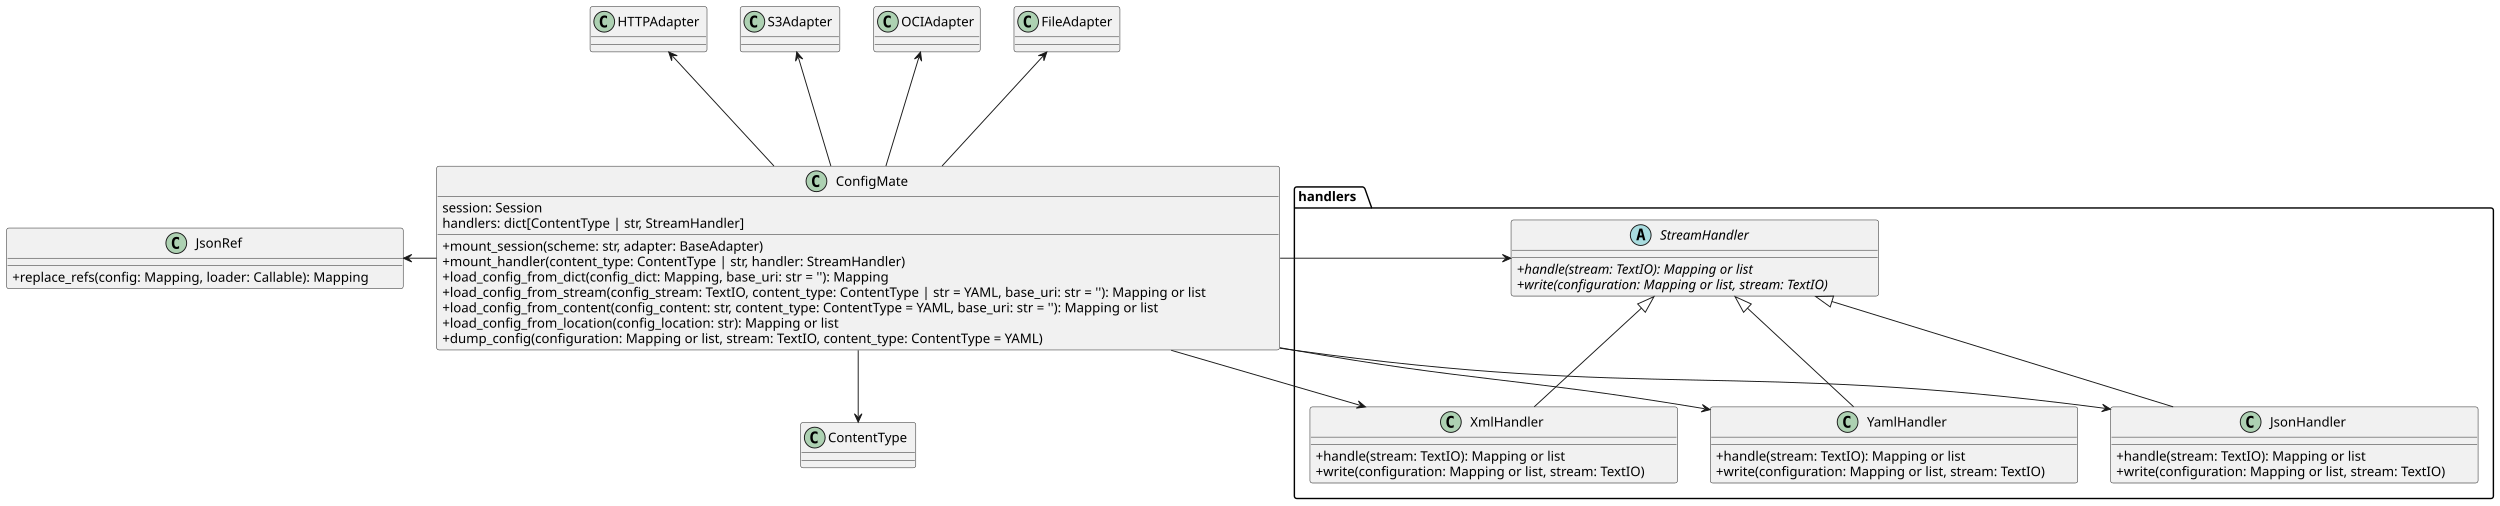
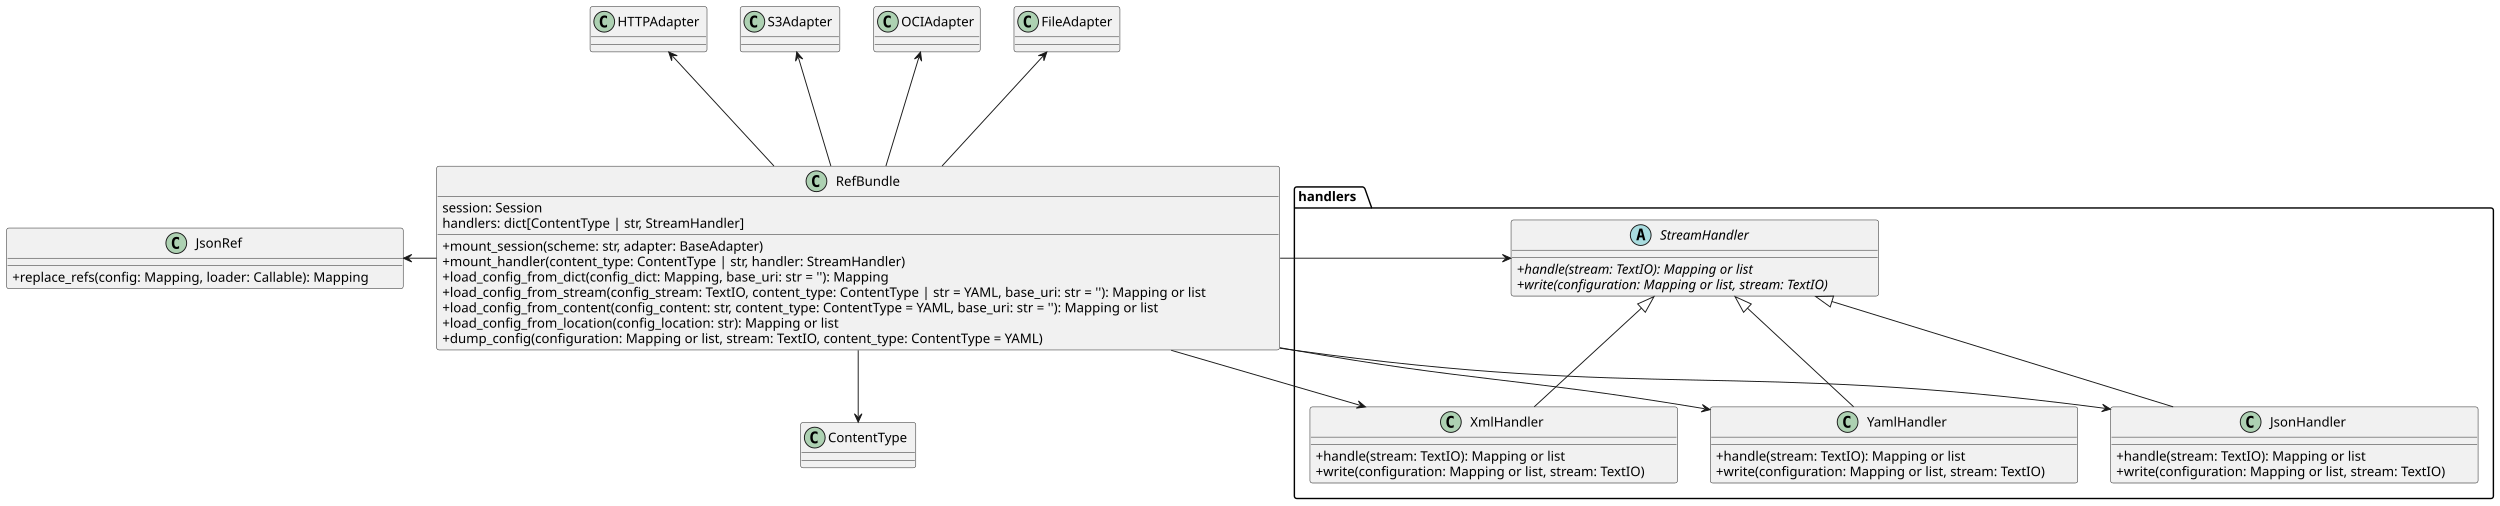
<svg xmlns="http://www.w3.org/2000/svg" contentStyleType="text/css" data-diagram-type="CLASS" height="535px" preserveAspectRatio="none" style="width:2648px;height:535px;background:#FFFFFF;" version="1.1" viewBox="0 0 2648 535" width="2648px" zoomAndPan="magnify">
  <defs />
  <g>
    <g class="cluster" data-entity="handlers" data-source-line="27" data-uid="ent0020" id="cluster_handlers">
      <path d="M1373.5,198 L1443.434,198 A3.75,3.75 0 0 1 1445.934,200.5 L1452.934,220.297 L2638.5,220.297 A2.5,2.5 0 0 1 2641,222.797 L2641,525.5 A2.5,2.5 0 0 1 2638.5,528 L1373.5,528 A2.5,2.5 0 0 1 1371,525.5 L1371,200.5 A2.5,2.5 0 0 1 1373.5,198" fill="none" style="stroke:#000000;stroke-width:1.5;" />
      <line style="stroke:#000000;stroke-width:1.5;" x1="1371" x2="1452.934" y1="220.297" y2="220.297" />
      <text fill="#000000" font-family="sans-serif" font-size="14" font-weight="bold" lengthAdjust="spacing" textLength="68.934" x="1375" y="212.995">handlers</text>
    </g>
    <g class="entity" data-entity="StreamHandler" data-source-line="28" data-uid="ent0021" id="entity_StreamHandler">
      <rect fill="#F1F1F1" height="80.594" rx="2.5" ry="2.5" style="stroke:#181818;stroke-width:0.5;" width="389.275" x="1600.5" y="233" />
      <ellipse cx="1737.844" cy="249" fill="#A9DCDF" rx="11" ry="11" style="stroke:#181818;stroke-width:1;" />
      <path d="M1737.954,244.344 L1736.797,249.422 L1739.126,249.422 L1737.954,244.344 Z M1736.469,242.109 L1739.454,242.109 L1742.813,254.5 L1740.36,254.5 L1739.594,251.438 L1736.313,251.438 L1735.563,254.5 L1733.126,254.5 L1736.469,242.109 Z " fill="#000000" />
      <text fill="#000000" font-family="sans-serif" font-size="14" font-style="italic" lengthAdjust="spacing" textLength="106.087" x="1758.344" y="253.847">StreamHandler</text>
      <line style="stroke:#181818;stroke-width:0.5;" x1="1601.5" x2="1988.775" y1="265" y2="265" />
      <line style="stroke:#181818;stroke-width:0.5;" x1="1601.5" x2="1988.775" y1="273" y2="273" />
      <text fill="#000000" font-family="sans-serif" font-size="14" font-style="italic" lengthAdjust="spacing" textLength="288.025" x="1606.5" y="289.995">+handle(stream: TextIO): Mapping or list</text>
      <text fill="#000000" font-family="sans-serif" font-size="14" font-style="italic" lengthAdjust="spacing" textLength="377.275" x="1606.5" y="306.292">+write(configuration: Mapping or list, stream: TextIO)</text>
    </g>
    <g class="entity" data-entity="JsonHandler" data-source-line="33" data-uid="ent0022" id="entity_JsonHandler">
      <rect fill="#F1F1F1" height="80.594" rx="2.5" ry="2.5" style="stroke:#181818;stroke-width:0.5;" width="389.275" x="2235.5" y="431" />
      <ellipse cx="2383.894" cy="447" fill="#ADD1B2" rx="11" ry="11" style="stroke:#181818;stroke-width:1;" />
      <path d="M2386.863,452.641 Q2386.285,452.938 2385.644,453.078 Q2385.004,453.234 2384.301,453.234 Q2381.801,453.234 2380.473,451.594 Q2379.16,449.938 2379.16,446.812 Q2379.16,443.688 2380.473,442.031 Q2381.801,440.375 2384.301,440.375 Q2385.004,440.375 2385.644,440.531 Q2386.301,440.688 2386.863,440.984 L2386.863,443.703 Q2386.238,443.125 2385.644,442.859 Q2385.051,442.578 2384.426,442.578 Q2383.082,442.578 2382.394,443.656 Q2381.707,444.719 2381.707,446.812 Q2381.707,448.906 2382.394,449.984 Q2383.082,451.047 2384.426,451.047 Q2385.051,451.047 2385.644,450.781 Q2386.238,450.5 2386.863,449.922 L2386.863,452.641 Z " fill="#000000" />
      <text fill="#000000" font-family="sans-serif" font-size="14" lengthAdjust="spacing" textLength="83.986" x="2404.394" y="451.847">JsonHandler</text>
      <line style="stroke:#181818;stroke-width:0.5;" x1="2236.5" x2="2623.775" y1="463" y2="463" />
      <line style="stroke:#181818;stroke-width:0.5;" x1="2236.5" x2="2623.775" y1="471" y2="471" />
      <text fill="#000000" font-family="sans-serif" font-size="14" lengthAdjust="spacing" textLength="288.025" x="2241.5" y="487.995">+handle(stream: TextIO): Mapping or list</text>
      <text fill="#000000" font-family="sans-serif" font-size="14" lengthAdjust="spacing" textLength="377.275" x="2241.5" y="504.292">+write(configuration: Mapping or list, stream: TextIO)</text>
    </g>
    <g class="entity" data-entity="XmlHandler" data-source-line="38" data-uid="ent0024" id="entity_XmlHandler">
      <rect fill="#F1F1F1" height="80.594" rx="2.5" ry="2.5" style="stroke:#181818;stroke-width:0.5;" width="389.275" x="1387.5" y="431" />
      <ellipse cx="1536.766" cy="447" fill="#ADD1B2" rx="11" ry="11" style="stroke:#181818;stroke-width:1;" />
      <path d="M1539.735,452.641 Q1539.157,452.938 1538.516,453.078 Q1537.876,453.234 1537.172,453.234 Q1534.672,453.234 1533.344,451.594 Q1532.032,449.938 1532.032,446.812 Q1532.032,443.688 1533.344,442.031 Q1534.672,440.375 1537.172,440.375 Q1537.876,440.375 1538.516,440.531 Q1539.172,440.688 1539.735,440.984 L1539.735,443.703 Q1539.11,443.125 1538.516,442.859 Q1537.922,442.578 1537.297,442.578 Q1535.954,442.578 1535.266,443.656 Q1534.579,444.719 1534.579,446.812 Q1534.579,448.906 1535.266,449.984 Q1535.954,451.047 1537.297,451.047 Q1537.922,451.047 1538.516,450.781 Q1539.11,450.5 1539.735,449.922 L1539.735,452.641 Z " fill="#000000" />
      <text fill="#000000" font-family="sans-serif" font-size="14" lengthAdjust="spacing" textLength="82.243" x="1557.266" y="451.847">XmlHandler</text>
      <line style="stroke:#181818;stroke-width:0.5;" x1="1388.5" x2="1775.775" y1="463" y2="463" />
      <line style="stroke:#181818;stroke-width:0.5;" x1="1388.5" x2="1775.775" y1="471" y2="471" />
      <text fill="#000000" font-family="sans-serif" font-size="14" lengthAdjust="spacing" textLength="288.025" x="1393.5" y="487.995">+handle(stream: TextIO): Mapping or list</text>
      <text fill="#000000" font-family="sans-serif" font-size="14" lengthAdjust="spacing" textLength="377.275" x="1393.5" y="504.292">+write(configuration: Mapping or list, stream: TextIO)</text>
    </g>
    <g class="entity" data-entity="YamlHandler" data-source-line="43" data-uid="ent0026" id="entity_YamlHandler">
      <rect fill="#F1F1F1" height="80.594" rx="2.5" ry="2.5" style="stroke:#181818;stroke-width:0.5;" width="389.275" x="1811.5" y="431" />
      <ellipse cx="1956.996" cy="447" fill="#ADD1B2" rx="11" ry="11" style="stroke:#181818;stroke-width:1;" />
      <path d="M1959.965,452.641 Q1959.387,452.938 1958.746,453.078 Q1958.105,453.234 1957.402,453.234 Q1954.902,453.234 1953.574,451.594 Q1952.262,449.938 1952.262,446.812 Q1952.262,443.688 1953.574,442.031 Q1954.902,440.375 1957.402,440.375 Q1958.105,440.375 1958.746,440.531 Q1959.402,440.688 1959.965,440.984 L1959.965,443.703 Q1959.34,443.125 1958.746,442.859 Q1958.152,442.578 1957.527,442.578 Q1956.184,442.578 1955.496,443.656 Q1954.809,444.719 1954.809,446.812 Q1954.809,448.906 1955.496,449.984 Q1956.184,451.047 1957.527,451.047 Q1958.152,451.047 1958.746,450.781 Q1959.34,450.5 1959.965,449.922 L1959.965,452.641 Z " fill="#000000" />
      <text fill="#000000" font-family="sans-serif" font-size="14" lengthAdjust="spacing" textLength="89.783" x="1977.496" y="451.847">YamlHandler</text>
      <line style="stroke:#181818;stroke-width:0.5;" x1="1812.5" x2="2199.775" y1="463" y2="463" />
      <line style="stroke:#181818;stroke-width:0.5;" x1="1812.5" x2="2199.775" y1="471" y2="471" />
      <text fill="#000000" font-family="sans-serif" font-size="14" lengthAdjust="spacing" textLength="288.025" x="1817.5" y="487.995">+handle(stream: TextIO): Mapping or list</text>
      <text fill="#000000" font-family="sans-serif" font-size="14" lengthAdjust="spacing" textLength="377.275" x="1817.5" y="504.292">+write(configuration: Mapping or list, stream: TextIO)</text>
    </g>
    <g class="entity" data-entity="JsonRef" data-source-line="3" data-uid="ent0002" id="entity_JsonRef">
      <rect fill="#F1F1F1" height="64.297" rx="2.5" ry="2.5" style="stroke:#181818;stroke-width:0.5;" width="420.078" x="7" y="241.5" />
      <ellipse cx="186.724" cy="257.5" fill="#ADD1B2" rx="11" ry="11" style="stroke:#181818;stroke-width:1;" />
      <path d="M189.692,263.141 Q189.114,263.438 188.474,263.578 Q187.833,263.734 187.13,263.734 Q184.63,263.734 183.302,262.094 Q181.989,260.438 181.989,257.312 Q181.989,254.188 183.302,252.531 Q184.63,250.875 187.13,250.875 Q187.833,250.875 188.474,251.031 Q189.13,251.188 189.692,251.484 L189.692,254.203 Q189.067,253.625 188.474,253.359 Q187.88,253.078 187.255,253.078 Q185.911,253.078 185.224,254.156 Q184.536,255.219 184.536,257.312 Q184.536,259.406 185.224,260.484 Q185.911,261.547 187.255,261.547 Q187.88,261.547 188.474,261.281 Q189.067,261 189.692,260.422 L189.692,263.141 Z " fill="#000000" />
      <text fill="#000000" font-family="sans-serif" font-size="14" lengthAdjust="spacing" textLength="52.131" x="207.224" y="262.347">JsonRef</text>
      <line style="stroke:#181818;stroke-width:0.5;" x1="8" x2="426.078" y1="273.5" y2="273.5" />
      <line style="stroke:#181818;stroke-width:0.5;" x1="8" x2="426.078" y1="281.5" y2="281.5" />
      <text fill="#000000" font-family="sans-serif" font-size="14" lengthAdjust="spacing" textLength="408.078" x="13" y="298.495">+replace_refs(config: Mapping, loader: Callable): Mapping</text>
    </g>
-     <g class="entity" data-entity="RefBundle" data-source-line="7" data-uid="ent0003" id="entity_ConfigMate">
+     <g class="entity" data-entity="RefBundle" data-source-line="7" data-uid="ent0003" id="entity_RefBundle">
      <rect fill="#F1F1F1" height="194.672" rx="2.5" ry="2.5" style="stroke:#181818;stroke-width:0.5;" width="892.749" x="462.5" y="176" />
      <ellipse cx="864.785" cy="192" fill="#ADD1B2" rx="11" ry="11" style="stroke:#181818;stroke-width:1;" />
      <path d="M867.753,197.641 Q867.175,197.938 866.535,198.078 Q865.894,198.234 865.191,198.234 Q862.691,198.234 861.363,196.594 Q860.05,194.938 860.05,191.812 Q860.05,188.688 861.363,187.031 Q862.691,185.375 865.191,185.375 Q865.894,185.375 866.535,185.531 Q867.191,185.688 867.753,185.984 L867.753,188.703 Q867.128,188.125 866.535,187.859 Q865.941,187.578 865.316,187.578 Q863.972,187.578 863.285,188.656 Q862.597,189.719 862.597,191.812 Q862.597,193.906 863.285,194.984 Q863.972,196.047 865.316,196.047 Q865.941,196.047 866.535,195.781 Q867.128,195.5 867.753,194.922 L867.753,197.641 Z " fill="#000000" />
-       <text fill="#000000" font-family="sans-serif" font-size="14" lengthAdjust="spacing" textLength="79.68" x="885.285" y="196.847">ConfigMate</text>
+       <text fill="#000000" font-family="sans-serif" font-size="14" lengthAdjust="spacing" textLength="79.68" x="885.285" y="196.847">RefBundle</text>
      <line style="stroke:#181818;stroke-width:0.5;" x1="463.5" x2="1354.249" y1="208" y2="208" />
      <text fill="#000000" font-family="sans-serif" font-size="14" lengthAdjust="spacing" textLength="114.406" x="468.5" y="224.995">session: Session</text>
      <text fill="#000000" font-family="sans-serif" font-size="14" lengthAdjust="spacing" textLength="343.978" x="468.5" y="241.292">handlers: dict[ContentType | str, StreamHandler]</text>
      <line style="stroke:#181818;stroke-width:0.5;" x1="463.5" x2="1354.249" y1="248.594" y2="248.594" />
      <text fill="#000000" font-family="sans-serif" font-size="14" lengthAdjust="spacing" textLength="372.087" x="468.5" y="265.589">+mount_session(scheme: str, adapter: BaseAdapter)</text>
      <text fill="#000000" font-family="sans-serif" font-size="14" lengthAdjust="spacing" textLength="529.402" x="468.5" y="281.886">+mount_handler(content_type: ContentType | str, handler: StreamHandler)</text>
      <text fill="#000000" font-family="sans-serif" font-size="14" lengthAdjust="spacing" textLength="513.393" x="468.5" y="298.183">+load_config_from_dict(config_dict: Mapping, base_uri: str = ''): Mapping</text>
      <text fill="#000000" font-family="sans-serif" font-size="14" lengthAdjust="spacing" textLength="880.749" x="468.5" y="314.479">+load_config_from_stream(config_stream: TextIO, content_type: ContentType | str = YAML, base_uri: str = ''): Mapping or list</text>
      <text fill="#000000" font-family="sans-serif" font-size="14" lengthAdjust="spacing" textLength="829.507" x="468.5" y="330.776">+load_config_from_content(config_content: str, content_type: ContentType = YAML, base_uri: str = ''): Mapping or list</text>
      <text fill="#000000" font-family="sans-serif" font-size="14" lengthAdjust="spacing" textLength="450.981" x="468.5" y="347.073">+load_config_from_location(config_location: str): Mapping or list</text>
      <text fill="#000000" font-family="sans-serif" font-size="14" lengthAdjust="spacing" textLength="690.799" x="468.5" y="363.37">+dump_config(configuration: Mapping or list, stream: TextIO, content_type: ContentType = YAML)</text>
    </g>
    <g class="entity" data-entity="FileAdapter" data-source-line="20" data-uid="ent0004" id="entity_FileAdapter">
      <rect fill="#F1F1F1" height="48" rx="2.5" ry="2.5" style="stroke:#181818;stroke-width:0.5;" width="112.233" x="1074" y="7" />
      <ellipse cx="1089" cy="23" fill="#ADD1B2" rx="11" ry="11" style="stroke:#181818;stroke-width:1;" />
      <path d="M1091.969,28.641 Q1091.391,28.938 1090.75,29.078 Q1090.109,29.234 1089.406,29.234 Q1086.906,29.234 1085.578,27.594 Q1084.266,25.938 1084.266,22.812 Q1084.266,19.688 1085.578,18.031 Q1086.906,16.375 1089.406,16.375 Q1090.109,16.375 1090.75,16.531 Q1091.406,16.688 1091.969,16.984 L1091.969,19.703 Q1091.344,19.125 1090.75,18.859 Q1090.156,18.578 1089.531,18.578 Q1088.188,18.578 1087.5,19.656 Q1086.812,20.719 1086.812,22.812 Q1086.812,24.906 1087.5,25.984 Q1088.188,27.047 1089.531,27.047 Q1090.156,27.047 1090.75,26.781 Q1091.344,26.5 1091.969,25.922 L1091.969,28.641 Z " fill="#000000" />
      <text fill="#000000" font-family="sans-serif" font-size="14" lengthAdjust="spacing" textLength="80.233" x="1103" y="27.847">FileAdapter</text>
      <line style="stroke:#181818;stroke-width:0.5;" x1="1075" x2="1185.233" y1="39" y2="39" />
      <line style="stroke:#181818;stroke-width:0.5;" x1="1075" x2="1185.233" y1="47" y2="47" />
    </g>
    <g class="entity" data-entity="OCIAdapter" data-source-line="21" data-uid="ent0007" id="entity_OCIAdapter">
      <rect fill="#F1F1F1" height="48" rx="2.5" ry="2.5" style="stroke:#181818;stroke-width:0.5;" width="112.712" x="925.5" y="7" />
      <ellipse cx="940.5" cy="23" fill="#ADD1B2" rx="11" ry="11" style="stroke:#181818;stroke-width:1;" />
      <path d="M943.469,28.641 Q942.891,28.938 942.25,29.078 Q941.609,29.234 940.906,29.234 Q938.406,29.234 937.078,27.594 Q935.766,25.938 935.766,22.812 Q935.766,19.688 937.078,18.031 Q938.406,16.375 940.906,16.375 Q941.609,16.375 942.25,16.531 Q942.906,16.688 943.469,16.984 L943.469,19.703 Q942.844,19.125 942.25,18.859 Q941.656,18.578 941.031,18.578 Q939.688,18.578 939,19.656 Q938.312,20.719 938.312,22.812 Q938.312,24.906 939,25.984 Q939.688,27.047 941.031,27.047 Q941.656,27.047 942.25,26.781 Q942.844,26.5 943.469,25.922 L943.469,28.641 Z " fill="#000000" />
      <text fill="#000000" font-family="sans-serif" font-size="14" lengthAdjust="spacing" textLength="80.712" x="954.5" y="27.847">OCIAdapter</text>
      <line style="stroke:#181818;stroke-width:0.5;" x1="926.5" x2="1037.212" y1="39" y2="39" />
      <line style="stroke:#181818;stroke-width:0.5;" x1="926.5" x2="1037.212" y1="47" y2="47" />
    </g>
    <g class="entity" data-entity="S3Adapter" data-source-line="22" data-uid="ent0010" id="entity_S3Adapter">
      <rect fill="#F1F1F1" height="48" rx="2.5" ry="2.5" style="stroke:#181818;stroke-width:0.5;" width="105.582" x="784" y="7" />
      <ellipse cx="799" cy="23" fill="#ADD1B2" rx="11" ry="11" style="stroke:#181818;stroke-width:1;" />
      <path d="M801.969,28.641 Q801.391,28.938 800.75,29.078 Q800.109,29.234 799.406,29.234 Q796.906,29.234 795.578,27.594 Q794.266,25.938 794.266,22.812 Q794.266,19.688 795.578,18.031 Q796.906,16.375 799.406,16.375 Q800.109,16.375 800.75,16.531 Q801.406,16.688 801.969,16.984 L801.969,19.703 Q801.344,19.125 800.75,18.859 Q800.156,18.578 799.531,18.578 Q798.188,18.578 797.5,19.656 Q796.812,20.719 796.812,22.812 Q796.812,24.906 797.5,25.984 Q798.188,27.047 799.531,27.047 Q800.156,27.047 800.75,26.781 Q801.344,26.5 801.969,25.922 L801.969,28.641 Z " fill="#000000" />
      <text fill="#000000" font-family="sans-serif" font-size="14" lengthAdjust="spacing" textLength="73.582" x="813" y="27.847">S3Adapter</text>
      <line style="stroke:#181818;stroke-width:0.5;" x1="785" x2="888.582" y1="39" y2="39" />
      <line style="stroke:#181818;stroke-width:0.5;" x1="785" x2="888.582" y1="47" y2="47" />
    </g>
    <g class="entity" data-entity="HTTPAdapter" data-source-line="23" data-uid="ent0013" id="entity_HTTPAdapter">
      <rect fill="#F1F1F1" height="48" rx="2.5" ry="2.5" style="stroke:#181818;stroke-width:0.5;" width="123.861" x="625" y="7" />
      <ellipse cx="640" cy="23" fill="#ADD1B2" rx="11" ry="11" style="stroke:#181818;stroke-width:1;" />
      <path d="M642.969,28.641 Q642.391,28.938 641.75,29.078 Q641.109,29.234 640.406,29.234 Q637.906,29.234 636.578,27.594 Q635.266,25.938 635.266,22.812 Q635.266,19.688 636.578,18.031 Q637.906,16.375 640.406,16.375 Q641.109,16.375 641.75,16.531 Q642.406,16.688 642.969,16.984 L642.969,19.703 Q642.344,19.125 641.75,18.859 Q641.156,18.578 640.531,18.578 Q639.188,18.578 638.5,19.656 Q637.812,20.719 637.812,22.812 Q637.812,24.906 638.5,25.984 Q639.188,27.047 640.531,27.047 Q641.156,27.047 641.75,26.781 Q642.344,26.5 642.969,25.922 L642.969,28.641 Z " fill="#000000" />
      <text fill="#000000" font-family="sans-serif" font-size="14" lengthAdjust="spacing" textLength="91.861" x="654" y="27.847">HTTPAdapter</text>
      <line style="stroke:#181818;stroke-width:0.5;" x1="626" x2="747.861" y1="39" y2="39" />
      <line style="stroke:#181818;stroke-width:0.5;" x1="626" x2="747.861" y1="47" y2="47" />
    </g>
    <g class="entity" data-entity="ContentType" data-source-line="25" data-uid="ent0018" id="entity_ContentType">
      <rect fill="#F1F1F1" height="48" rx="2.5" ry="2.5" style="stroke:#181818;stroke-width:0.5;" width="122.016" x="848" y="447.5" />
      <ellipse cx="863" cy="463.5" fill="#ADD1B2" rx="11" ry="11" style="stroke:#181818;stroke-width:1;" />
      <path d="M865.969,469.141 Q865.391,469.438 864.75,469.578 Q864.109,469.734 863.406,469.734 Q860.906,469.734 859.578,468.094 Q858.266,466.438 858.266,463.312 Q858.266,460.188 859.578,458.531 Q860.906,456.875 863.406,456.875 Q864.109,456.875 864.75,457.031 Q865.406,457.188 865.969,457.484 L865.969,460.203 Q865.344,459.625 864.75,459.359 Q864.156,459.078 863.531,459.078 Q862.188,459.078 861.5,460.156 Q860.812,461.219 860.812,463.312 Q860.812,465.406 861.5,466.484 Q862.188,467.547 863.531,467.547 Q864.156,467.547 864.75,467.281 Q865.344,467 865.969,466.422 L865.969,469.141 Z " fill="#000000" />
      <text fill="#000000" font-family="sans-serif" font-size="14" lengthAdjust="spacing" textLength="90.016" x="877" y="468.347">ContentType</text>
      <line style="stroke:#181818;stroke-width:0.5;" x1="849" x2="969.016" y1="479.5" y2="479.5" />
      <line style="stroke:#181818;stroke-width:0.5;" x1="849" x2="969.016" y1="487.5" y2="487.5" />
    </g>
-     <g class="link" data-entity-1="FileAdapter" data-entity-2="RefBundle" data-source-line="20" data-uid="lnk6" id="link_FileAdapter_ConfigMate">
-       <path codeLine="20" d="M1104.75,59.478 C1079.15,87.338 1038.49,131.58 997.85,175.81" fill="none" id="FileAdapter-backto-ConfigMate" style="stroke:#181818;stroke-width:1;" />
+     <g class="link" data-entity-1="FileAdapter" data-entity-2="RefBundle" data-source-line="20" data-uid="lnk6" id="link_FileAdapter_RefBundle">
+       <path codeLine="20" d="M1104.75,59.478 C1079.15,87.338 1038.49,131.58 997.85,175.81" fill="none" id="FileAdapter-backto-RefBundle" style="stroke:#181818;stroke-width:1;" />
      <polygon fill="#181818" points="1108.81,55.06,1099.775,58.981,1105.427,58.742,1105.666,64.394,1108.81,55.06" style="stroke:#181818;stroke-width:1;" />
    </g>
-     <g class="link" data-entity-1="OCIAdapter" data-entity-2="RefBundle" data-source-line="21" data-uid="lnk9" id="link_OCIAdapter_ConfigMate">
-       <path codeLine="21" d="M973.257,60.801 C964.797,88.661 951.77,131.58 938.35,175.81" fill="none" id="OCIAdapter-backto-ConfigMate" style="stroke:#181818;stroke-width:1;" />
+     <g class="link" data-entity-1="OCIAdapter" data-entity-2="RefBundle" data-source-line="21" data-uid="lnk9" id="link_OCIAdapter_RefBundle">
+       <path codeLine="21" d="M973.257,60.801 C964.797,88.661 951.77,131.58 938.35,175.81" fill="none" id="OCIAdapter-backto-RefBundle" style="stroke:#181818;stroke-width:1;" />
      <polygon fill="#181818" points="975,55.06,968.558,62.51,973.547,59.844,976.212,64.834,975,55.06" style="stroke:#181818;stroke-width:1;" />
    </g>
-     <g class="link" data-entity-1="S3Adapter" data-entity-2="RefBundle" data-source-line="22" data-uid="lnk12" id="link_S3Adapter_ConfigMate">
-       <path codeLine="22" d="M845.623,60.807 C853.973,88.667 866.81,131.58 880.05,175.81" fill="none" id="S3Adapter-backto-ConfigMate" style="stroke:#181818;stroke-width:1;" />
+     <g class="link" data-entity-1="S3Adapter" data-entity-2="RefBundle" data-source-line="22" data-uid="lnk12" id="link_S3Adapter_RefBundle">
+       <path codeLine="22" d="M845.623,60.807 C853.973,88.667 866.81,131.58 880.05,175.81" fill="none" id="S3Adapter-backto-RefBundle" style="stroke:#181818;stroke-width:1;" />
      <polygon fill="#181818" points="843.9,55.06,842.652,64.829,845.336,59.849,850.316,62.533,843.9,55.06" style="stroke:#181818;stroke-width:1;" />
    </g>
-     <g class="link" data-entity-1="HTTPAdapter" data-entity-2="RefBundle" data-source-line="23" data-uid="lnk15" id="link_HTTPAdapter_ConfigMate">
-       <path codeLine="23" d="M712.36,59.469 C738.08,87.329 778.92,131.58 819.75,175.81" fill="none" id="HTTPAdapter-backto-ConfigMate" style="stroke:#181818;stroke-width:1;" />
+     <g class="link" data-entity-1="HTTPAdapter" data-entity-2="RefBundle" data-source-line="23" data-uid="lnk15" id="link_HTTPAdapter_RefBundle">
+       <path codeLine="23" d="M712.36,59.469 C738.08,87.329 778.92,131.58 819.75,175.81" fill="none" id="HTTPAdapter-backto-RefBundle" style="stroke:#181818;stroke-width:1;" />
      <polygon fill="#181818" points="708.29,55.06,711.456,64.386,711.682,58.734,717.334,58.96,708.29,55.06" style="stroke:#181818;stroke-width:1;" />
    </g>
-     <g class="link" data-entity-1="JsonRef" data-entity-2="RefBundle" data-source-line="24" data-uid="lnk17" id="link_JsonRef_ConfigMate">
-       <path codeLine="24" d="M433.17,273.5 C444.93,273.5 450.69,273.5 462.46,273.5" fill="none" id="JsonRef-backto-ConfigMate" style="stroke:#181818;stroke-width:1;" />
+     <g class="link" data-entity-1="JsonRef" data-entity-2="RefBundle" data-source-line="24" data-uid="lnk17" id="link_JsonRef_RefBundle">
+       <path codeLine="24" d="M433.17,273.5 C444.93,273.5 450.69,273.5 462.46,273.5" fill="none" id="JsonRef-backto-RefBundle" style="stroke:#181818;stroke-width:1;" />
      <polygon fill="#181818" points="427.17,273.5,436.17,277.5,432.17,273.5,436.17,269.5,427.17,273.5" style="stroke:#181818;stroke-width:1;" />
    </g>
-     <g class="link" data-entity-1="RefBundle" data-entity-2="ContentType" data-source-line="25" data-uid="lnk19" id="link_ConfigMate_ContentType">
-       <path codeLine="25" d="M909,371.06 C909,399.47 909,422.04 909,441.22" fill="none" id="ConfigMate-to-ContentType" style="stroke:#181818;stroke-width:1;" />
+     <g class="link" data-entity-1="RefBundle" data-entity-2="ContentType" data-source-line="25" data-uid="lnk19" id="link_RefBundle_ContentType">
+       <path codeLine="25" d="M909,371.06 C909,399.47 909,422.04 909,441.22" fill="none" id="RefBundle-to-ContentType" style="stroke:#181818;stroke-width:1;" />
      <polygon fill="#181818" points="909,447.22,913,438.22,909,442.22,905,438.22,909,447.22" style="stroke:#181818;stroke-width:1;" />
    </g>
    <g class="link" data-entity-1="StreamHandler" data-entity-2="JsonHandler" data-source-line="34" data-uid="lnk23" id="link_StreamHandler_JsonHandler">
      <path d="M1940.319,319.359 C2050.539,353.379 2191.56,396.9 2301.81,430.93" fill="none" id="StreamHandler-backto-JsonHandler" style="stroke:#181818;stroke-width:1;" />
      <polygon fill="none" points="1923.12,314.05,1938.55,325.092,1942.089,313.626,1923.12,314.05" style="stroke:#181818;stroke-width:1;" />
    </g>
    <g class="link" data-entity-1="StreamHandler" data-entity-2="XmlHandler" data-source-line="39" data-uid="lnk25" id="link_StreamHandler_XmlHandler">
      <path d="M1738.655,326.348 C1701.695,360.358 1661.98,396.91 1625.04,430.9" fill="none" id="StreamHandler-backto-XmlHandler" style="stroke:#181818;stroke-width:1;" />
      <polygon fill="none" points="1751.9,314.16,1734.592,321.933,1742.717,330.764,1751.9,314.16" style="stroke:#181818;stroke-width:1;" />
    </g>
    <g class="link" data-entity-1="StreamHandler" data-entity-2="YamlHandler" data-source-line="44" data-uid="lnk27" id="link_StreamHandler_YamlHandler">
      <path d="M1850.888,326.411 C1887.498,360.421 1926.78,396.91 1963.36,430.9" fill="none" id="StreamHandler-backto-YamlHandler" style="stroke:#181818;stroke-width:1;" />
      <polygon fill="none" points="1837.7,314.16,1846.804,330.807,1854.971,322.015,1837.7,314.16" style="stroke:#181818;stroke-width:1;" />
    </g>
-     <g class="link" data-entity-1="RefBundle" data-entity-2="StreamHandler" data-source-line="49" data-uid="lnk28" id="link_ConfigMate_StreamHandler">
-       <path codeLine="49" d="M1355.89,273.5 C1437.37,273.5 1512.84,273.5 1594.32,273.5" fill="none" id="ConfigMate-to-StreamHandler" style="stroke:#181818;stroke-width:1;" />
+     <g class="link" data-entity-1="RefBundle" data-entity-2="StreamHandler" data-source-line="49" data-uid="lnk28" id="link_RefBundle_StreamHandler">
+       <path codeLine="49" d="M1355.89,273.5 C1437.37,273.5 1512.84,273.5 1594.32,273.5" fill="none" id="RefBundle-to-StreamHandler" style="stroke:#181818;stroke-width:1;" />
      <polygon fill="#181818" points="1600.32,273.5,1591.32,269.5,1595.32,273.5,1591.32,277.5,1600.32,273.5" style="stroke:#181818;stroke-width:1;" />
    </g>
-     <g class="link" data-entity-1="RefBundle" data-entity-2="JsonHandler" data-source-line="50" data-uid="lnk29" id="link_ConfigMate_JsonHandler">
-       <path codeLine="50" d="M1355.7,368.81 C1360.83,369.56 1365.93,370.29 1371,371 C1744.78,423.03 1843.67,383.03 2218,431 C2223.76,431.74 2223.65,431.683 2229.54,432.523" fill="none" id="ConfigMate-to-JsonHandler" style="stroke:#181818;stroke-width:1;" />
+     <g class="link" data-entity-1="RefBundle" data-entity-2="JsonHandler" data-source-line="50" data-uid="lnk29" id="link_RefBundle_JsonHandler">
+       <path codeLine="50" d="M1355.7,368.81 C1360.83,369.56 1365.93,370.29 1371,371 C1744.78,423.03 1843.67,383.03 2218,431 C2223.76,431.74 2223.65,431.683 2229.54,432.523" fill="none" id="RefBundle-to-JsonHandler" style="stroke:#181818;stroke-width:1;" />
      <polygon fill="#181818" points="2235.48,433.37,2227.135,428.139,2230.53,432.664,2226.005,436.059,2235.48,433.37" style="stroke:#181818;stroke-width:1;" />
    </g>
-     <g class="link" data-entity-1="RefBundle" data-entity-2="XmlHandler" data-source-line="51" data-uid="lnk30" id="link_ConfigMate_XmlHandler">
-       <path codeLine="51" d="M1240.57,371.06 C1313.4,392.27 1380.78,411.892 1440.57,429.312" fill="none" id="ConfigMate-to-XmlHandler" style="stroke:#181818;stroke-width:1;" />
+     <g class="link" data-entity-1="RefBundle" data-entity-2="XmlHandler" data-source-line="51" data-uid="lnk30" id="link_RefBundle_XmlHandler">
+       <path codeLine="51" d="M1240.57,371.06 C1313.4,392.27 1380.78,411.892 1440.57,429.312" fill="none" id="RefBundle-to-XmlHandler" style="stroke:#181818;stroke-width:1;" />
      <polygon fill="#181818" points="1446.33,430.99,1438.808,424.632,1441.53,429.591,1436.57,432.313,1446.33,430.99" style="stroke:#181818;stroke-width:1;" />
    </g>
-     <g class="link" data-entity-1="RefBundle" data-entity-2="YamlHandler" data-source-line="52" data-uid="lnk31" id="link_ConfigMate_YamlHandler">
-       <path codeLine="52" d="M1355.78,368.31 C1360.88,369.22 1365.96,370.12 1371,371 C1558.03,403.76 1606.62,400.27 1794,431 C1799.73,431.94 1799.624,431.911 1805.484,432.901" fill="none" id="ConfigMate-to-YamlHandler" style="stroke:#181818;stroke-width:1;" />
+     <g class="link" data-entity-1="RefBundle" data-entity-2="YamlHandler" data-source-line="52" data-uid="lnk31" id="link_RefBundle_YamlHandler">
+       <path codeLine="52" d="M1355.78,368.31 C1360.88,369.22 1365.96,370.12 1371,371 C1558.03,403.76 1606.62,400.27 1794,431 C1799.73,431.94 1799.624,431.911 1805.484,432.901" fill="none" id="RefBundle-to-YamlHandler" style="stroke:#181818;stroke-width:1;" />
      <polygon fill="#181818" points="1811.4,433.9,1803.192,428.457,1806.47,433.067,1801.859,436.345,1811.4,433.9" style="stroke:#181818;stroke-width:1;" />
    </g>
  </g>
</svg>
